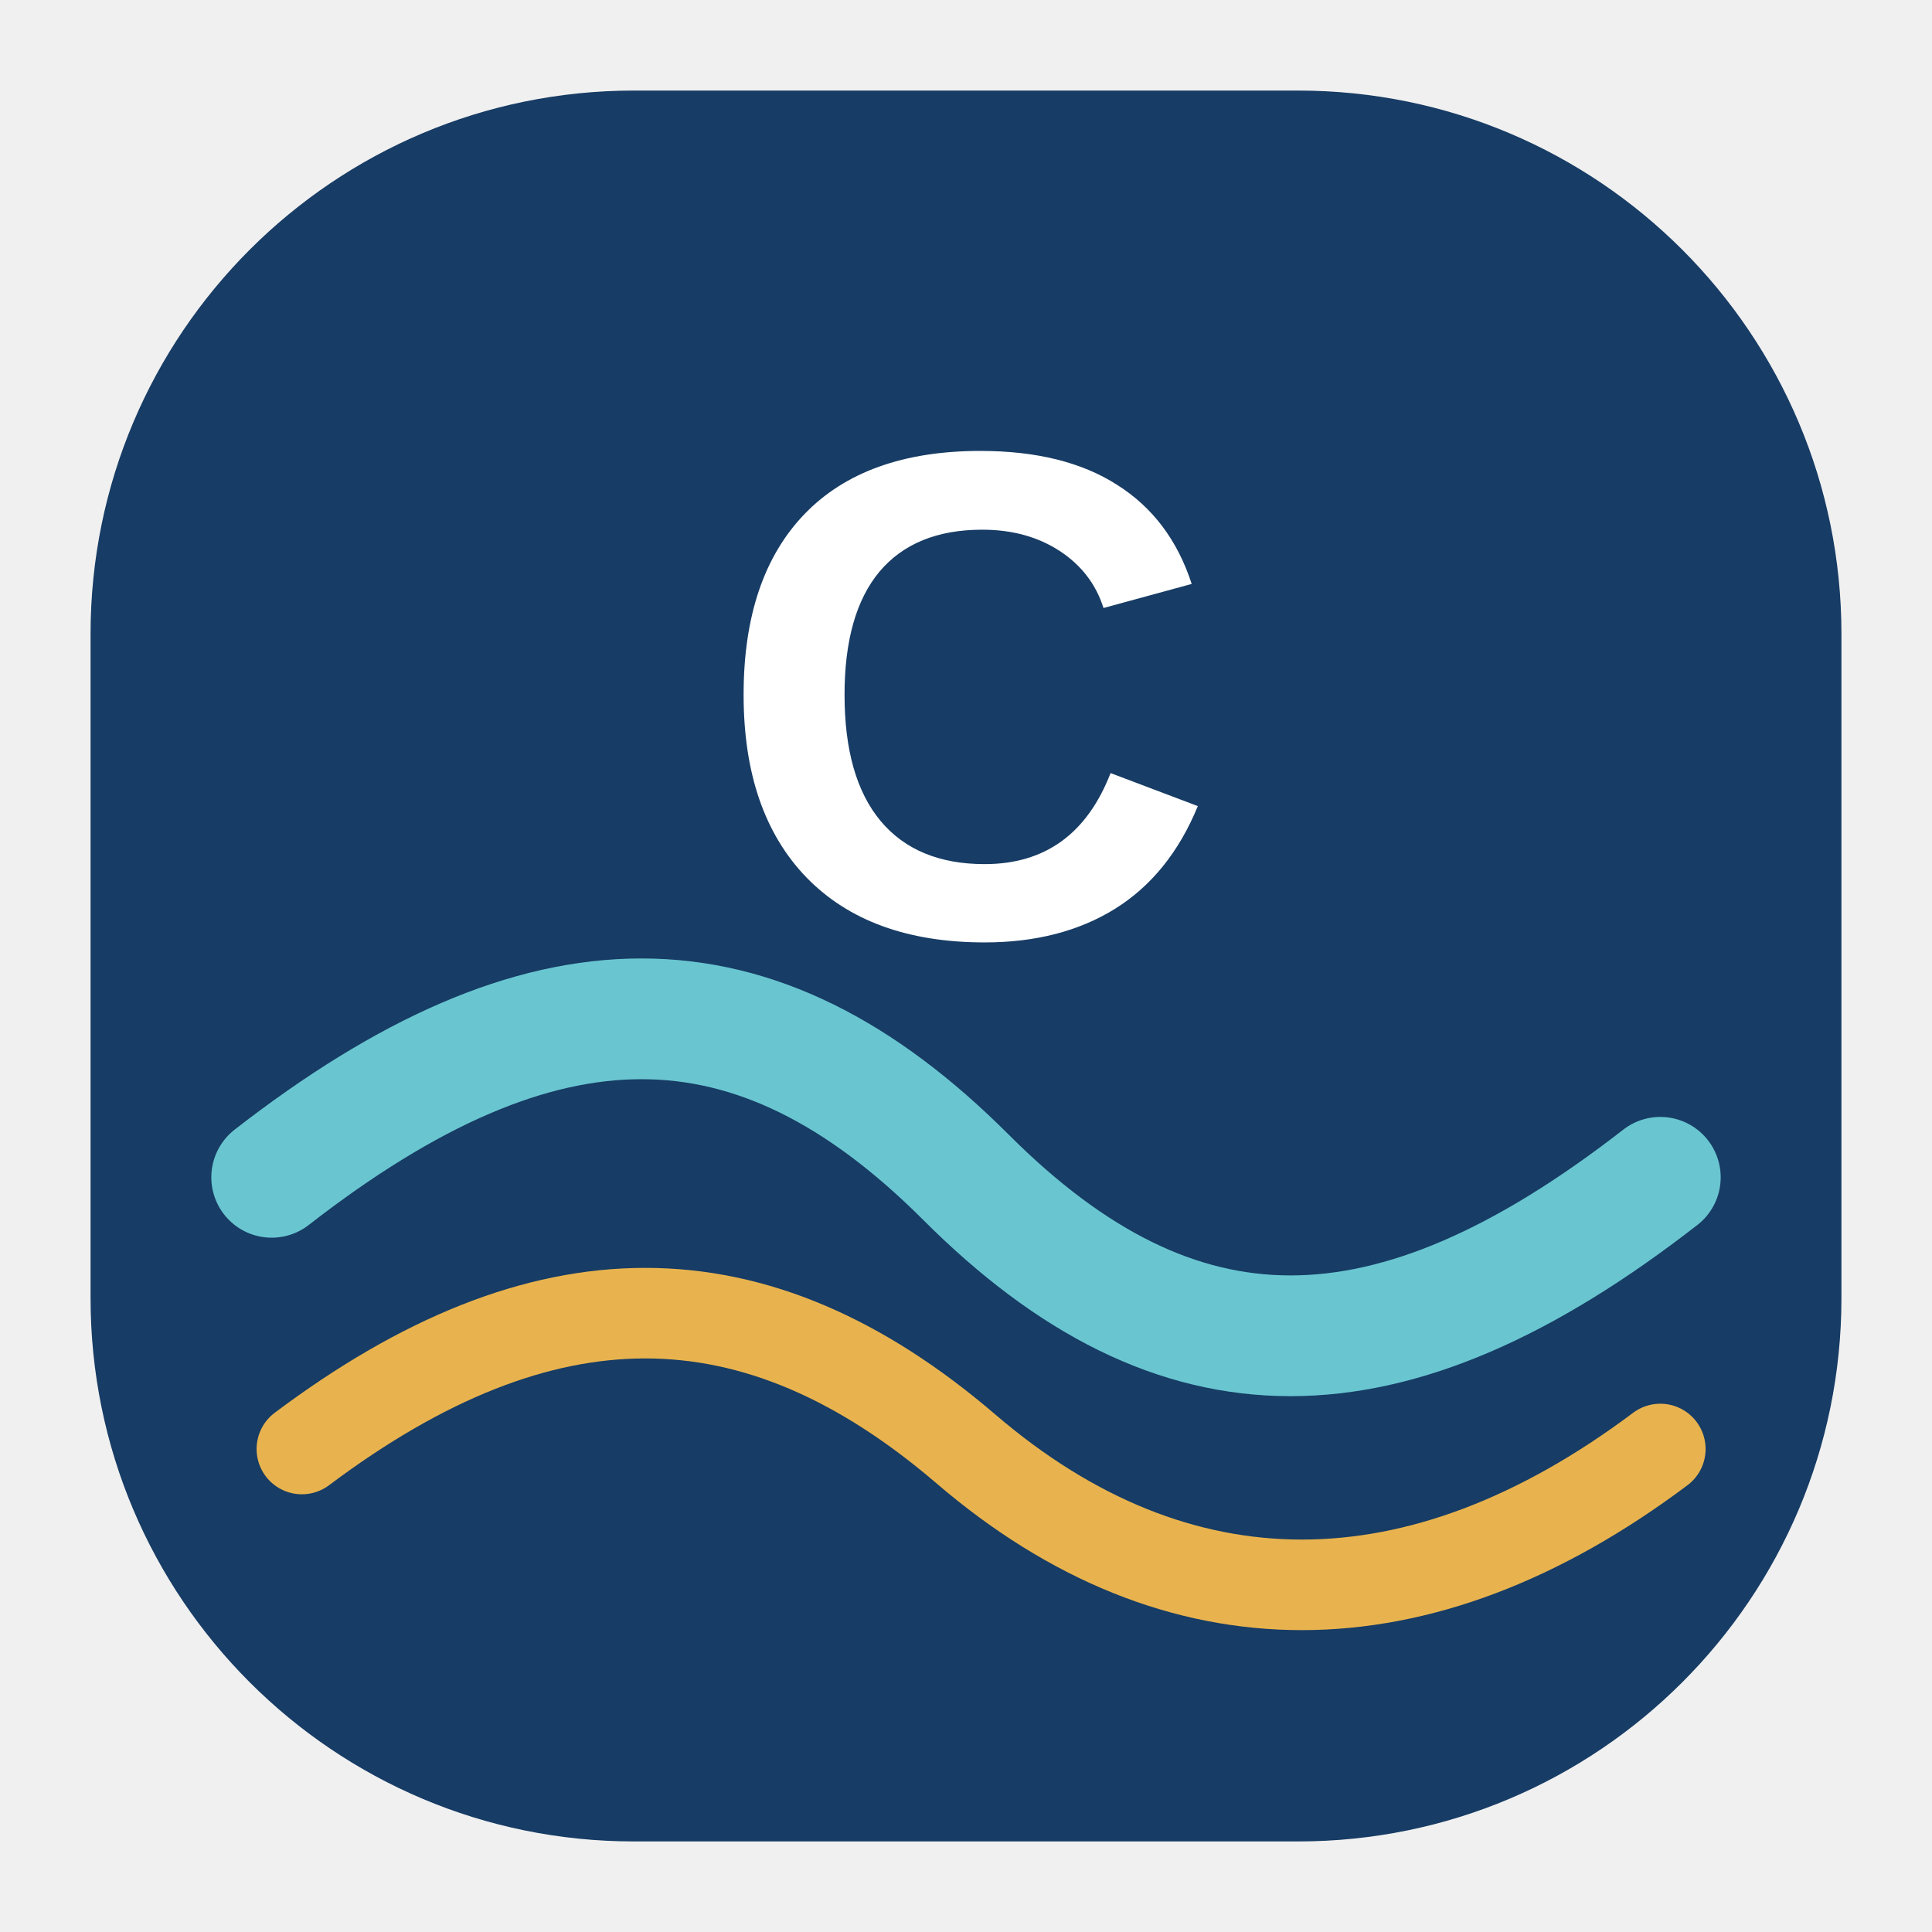
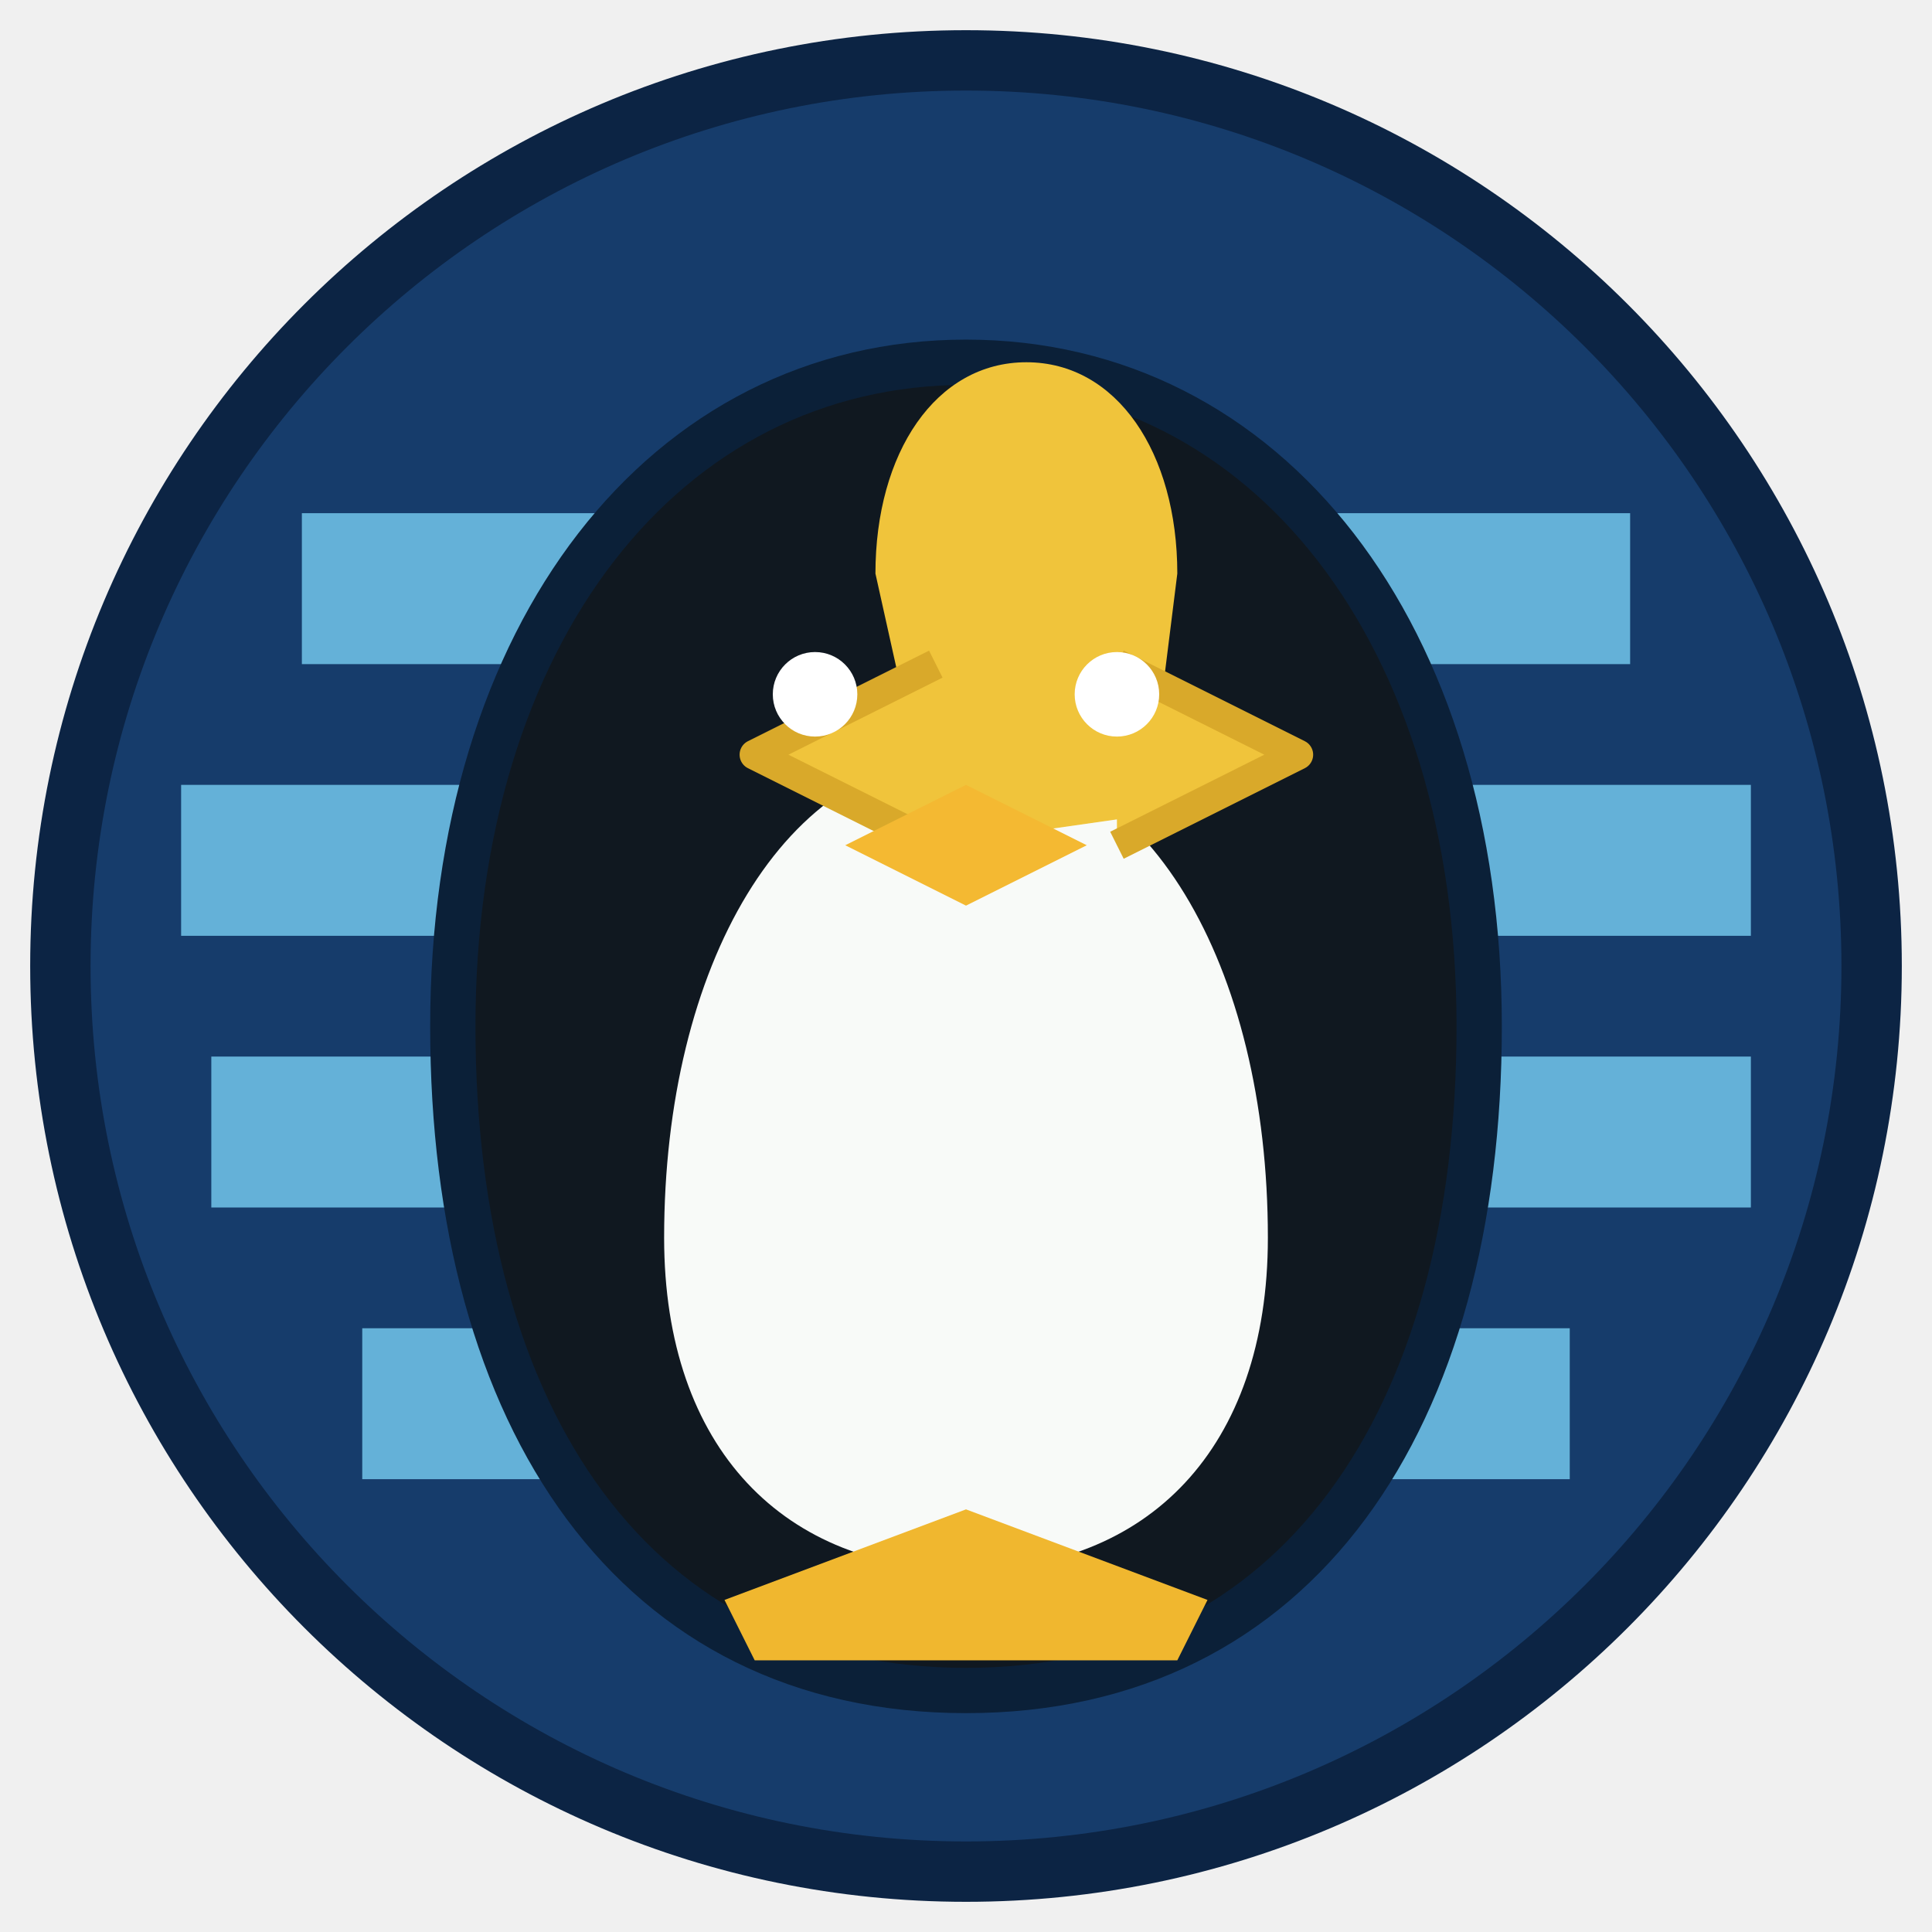
<svg xmlns="http://www.w3.org/2000/svg" viewBox="0 0 64 64">
-   <rect x="3" y="3" width="58" height="58" rx="18" fill="#173C65" />
-   <path d="M9 39c9-7 16-7 23 0s14 7 23 0" fill="none" stroke="#69C6D0" stroke-width="4" stroke-linecap="round" />
-   <path d="M10 48c8-6 15-6 22 0s15 6 23 0" fill="none" stroke="#E8B34E" stroke-width="3" stroke-linecap="round" />
-   <text x="32" y="31" text-anchor="middle" fill="#fff" font-family="Arial,sans-serif" font-size="23" font-weight="800">C</text>
+   <circle cx="32" cy="32" r="30" fill="#163C6B" stroke="#0C2444" stroke-width="2" />
+   <g fill="#68B7DD" opacity=".95">
+     <path d="M10 17h13v5H10zm31 0h13v5H41zM6 26h11v5H6zm41 0h11v5H47zM7 35h10v5H7zm40 0h11v5H47zM12 44h12v5H12zm28 0h12v5H40z" />
+   </g>
+   <path d="M32 12c-10 0-17 9-17 22 0 13 6 22 17 22s17-9 17-22c0-13-7-22-17-22z" fill="#101820" stroke="#0B2038" stroke-width="1.5" />
+   <path d="M32 25c-6 0-10 7-10 16 0 7 4 11 10 11s10-4 10-11c0-9-4-16-10-16z" fill="#F8FAF8" />
+   <path d="M29 19c0-4 2-7 5-7 3 0 5 3 5 7l-1 8-7 1z" fill="#F0C43B" />
+   <path d="m31 22-6 3 6 3m6-6 6 3-6 3" fill="#F0C43B" stroke="#D9A92A" stroke-width="1" stroke-linejoin="round" />
+   <circle cx="27" cy="23" r="1.4" fill="#fff" />
+   <circle cx="37" cy="23" r="1.4" fill="#fff" />
+   <path d="m32 26 4 2-4 2-4-2z" fill="#F4B932" />
+   <path d="m24 53 8-3 8 3-1 2H25z" fill="#F0B72F" />
</svg>
